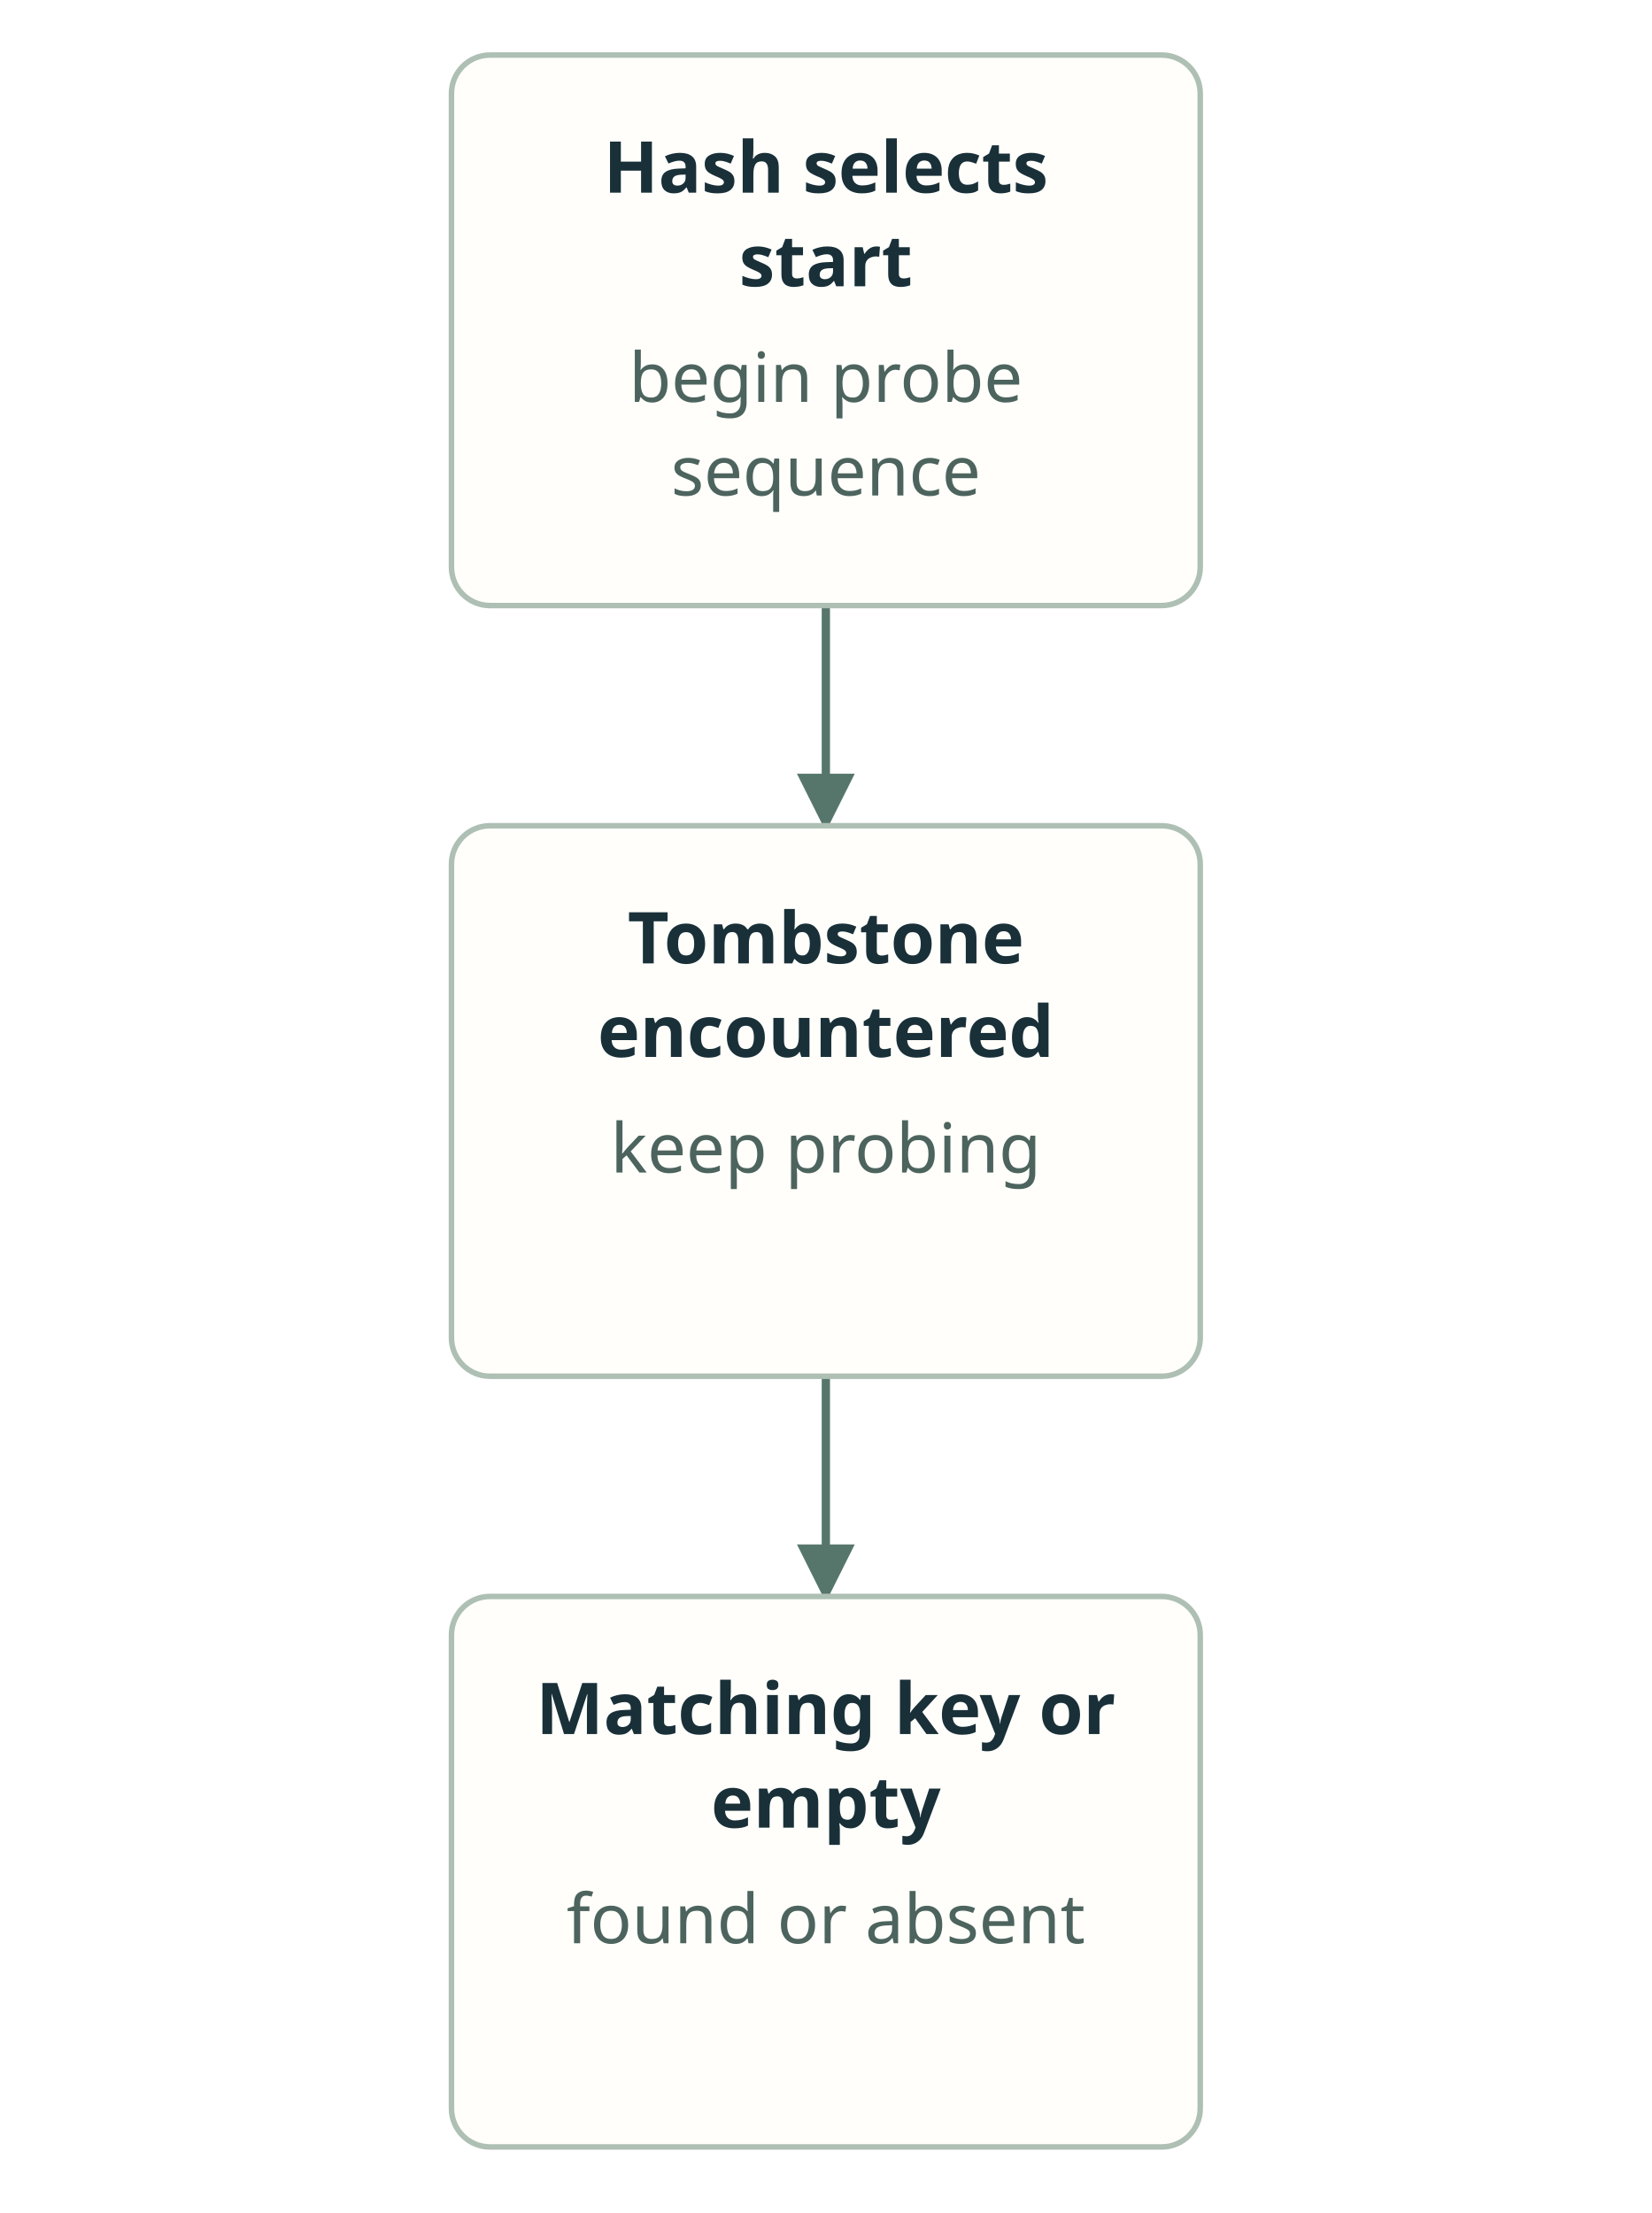
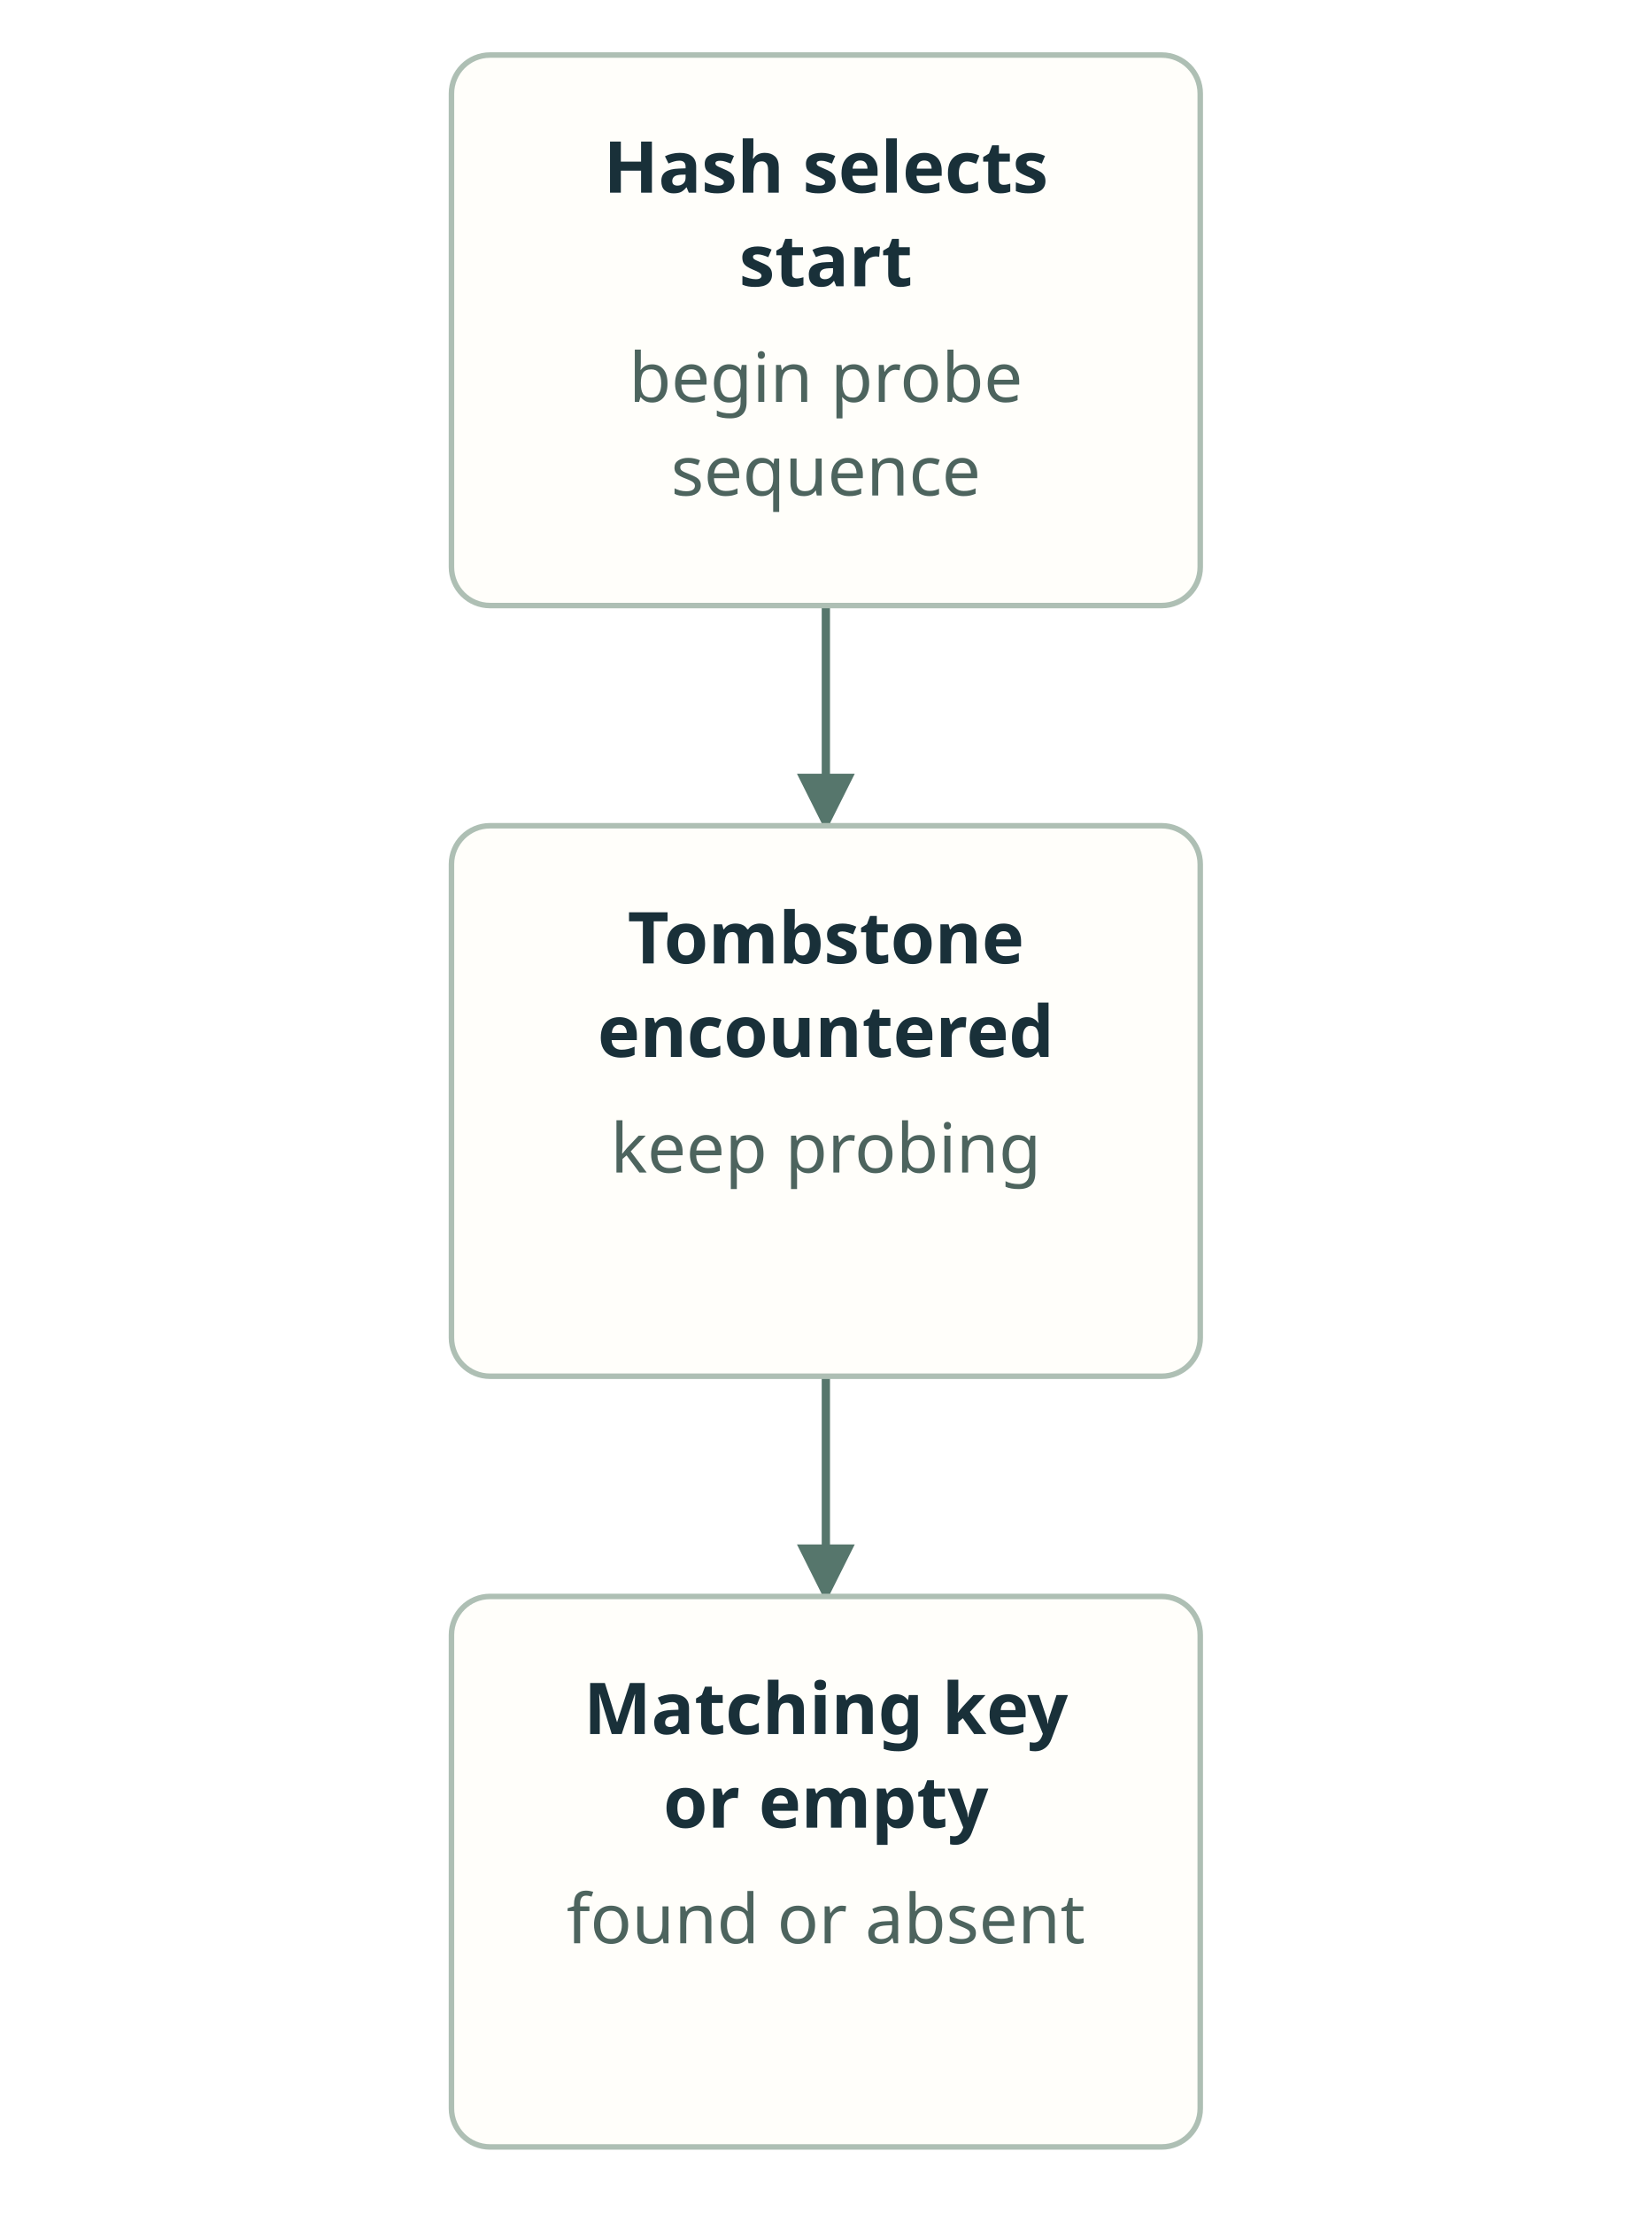
<svg xmlns="http://www.w3.org/2000/svg" class="concept-svg" viewBox="0 0 300 402" role="img" aria-labelledby="concept-tombstones-title concept-tombstones-desc">
  <defs>
    <marker id="concept-tombstones-arrow" viewBox="0 0 10 10" refX="9" refY="5" markerWidth="7" markerHeight="7" orient="auto-start-reverse">
      <path d="M 0 0 L 10 5 L 0 10 z" fill="#56766c" />
    </marker>
  </defs>
  <path d="M 150 110 L 150 150" stroke="#56766c" stroke-width="1.5" marker-end="url(#concept-tombstones-arrow)" fill="none" />
  <path d="M 150 250 L 150 290" stroke="#56766c" stroke-width="1.5" marker-end="url(#concept-tombstones-arrow)" fill="none" />
  <g>
    <rect x="82" y="10" width="136" height="100" rx="7" fill="#fffefa" stroke="#aebfb4" />
    <text x="150" y="35" text-anchor="middle" fill="#193039" font-family="system-ui,sans-serif" font-size="13" font-weight="650">Hash selects</text>
    <text x="150" y="52" text-anchor="middle" fill="#193039" font-family="system-ui,sans-serif" font-size="13" font-weight="650">start</text>
    <text x="150" y="73" text-anchor="middle" fill="#4d645e" font-family="system-ui,sans-serif" font-size="12.5">begin probe</text>
    <text x="150" y="90" text-anchor="middle" fill="#4d645e" font-family="system-ui,sans-serif" font-size="12.5">sequence</text>
  </g>
  <g>
    <rect x="82" y="150" width="136" height="100" rx="7" fill="#fffefa" stroke="#aebfb4" />
    <text x="150" y="175" text-anchor="middle" fill="#193039" font-family="system-ui,sans-serif" font-size="13" font-weight="650">Tombstone</text>
    <text x="150" y="192" text-anchor="middle" fill="#193039" font-family="system-ui,sans-serif" font-size="13" font-weight="650">encountered</text>
    <text x="150" y="213" text-anchor="middle" fill="#4d645e" font-family="system-ui,sans-serif" font-size="12.5">keep probing</text>
  </g>
  <g>
    <rect x="82" y="290" width="136" height="100" rx="7" fill="#fffefa" stroke="#aebfb4" />
-     <text x="150" y="315" text-anchor="middle" fill="#193039" font-family="system-ui,sans-serif" font-size="13" font-weight="650">Matching key or</text>
-     <text x="150" y="332" text-anchor="middle" fill="#193039" font-family="system-ui,sans-serif" font-size="13" font-weight="650">empty</text>
+     <text x="150" y="315" text-anchor="middle" fill="#193039" font-family="system-ui,sans-serif" font-size="13" font-weight="650">Matching key</text>
+     <text x="150" y="332" text-anchor="middle" fill="#193039" font-family="system-ui,sans-serif" font-size="13" font-weight="650">or empty</text>
    <text x="150" y="353" text-anchor="middle" fill="#4d645e" font-family="system-ui,sans-serif" font-size="12.5">found or absent</text>
  </g>
</svg>
